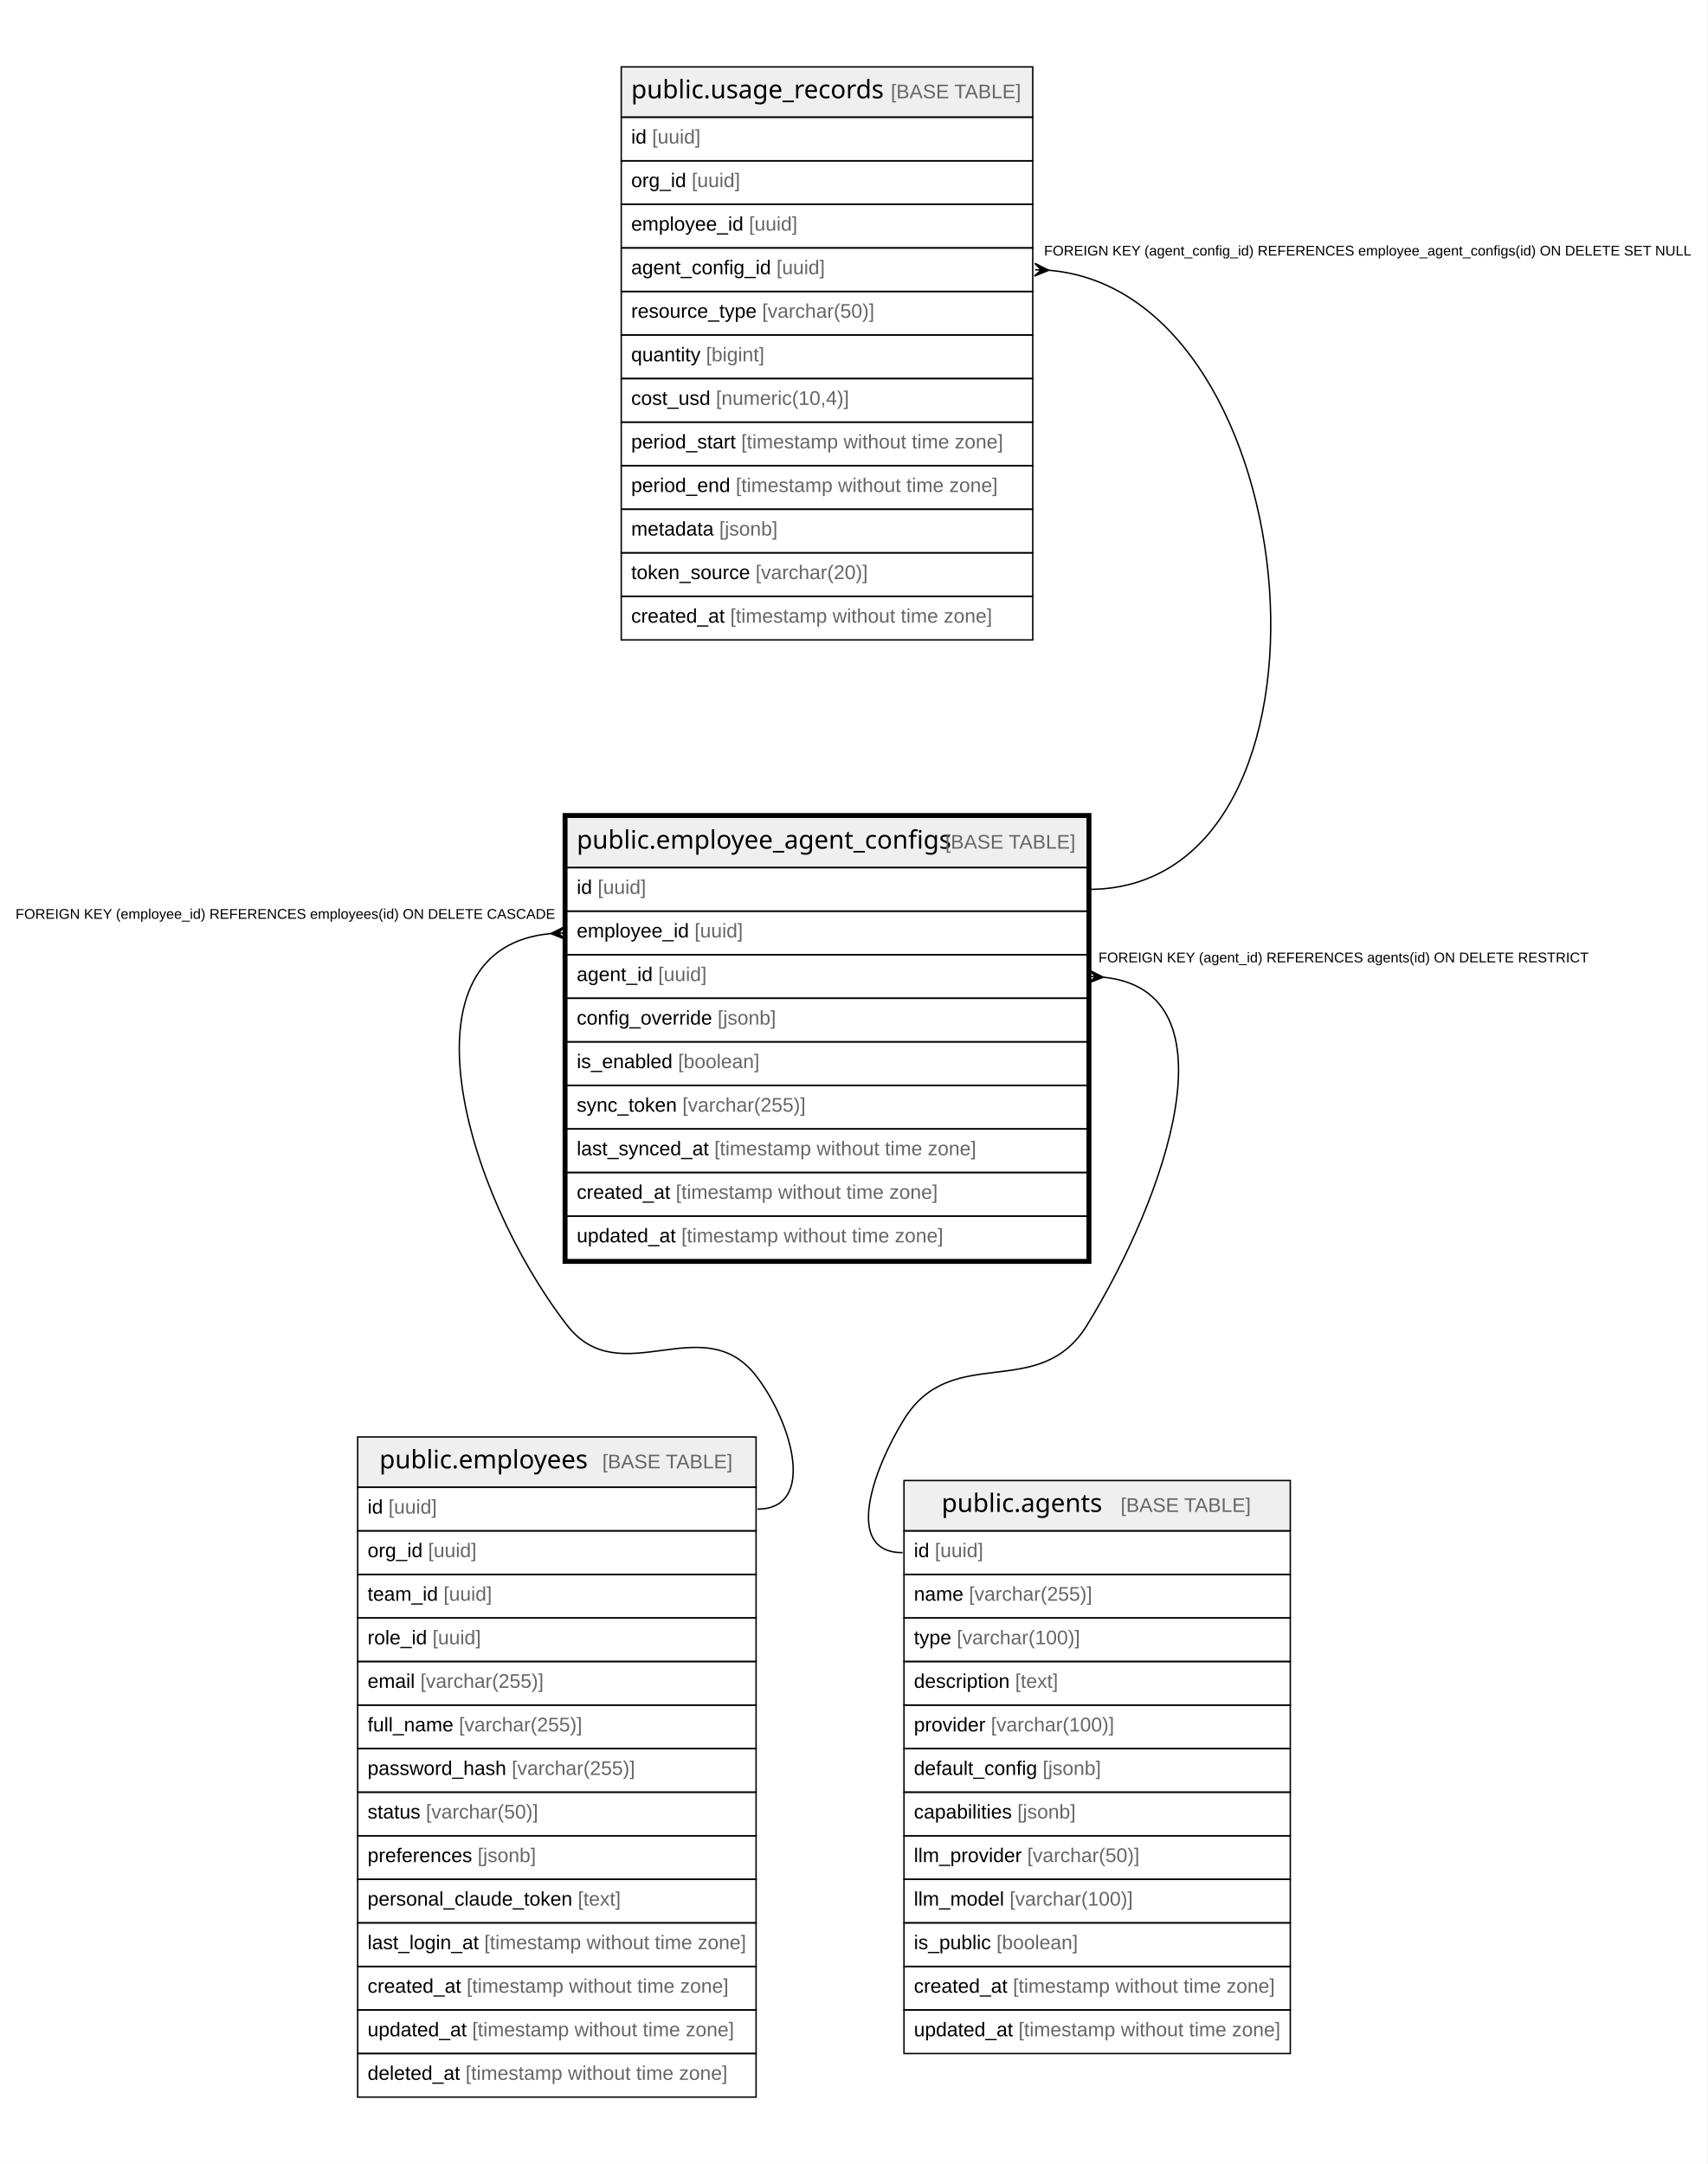
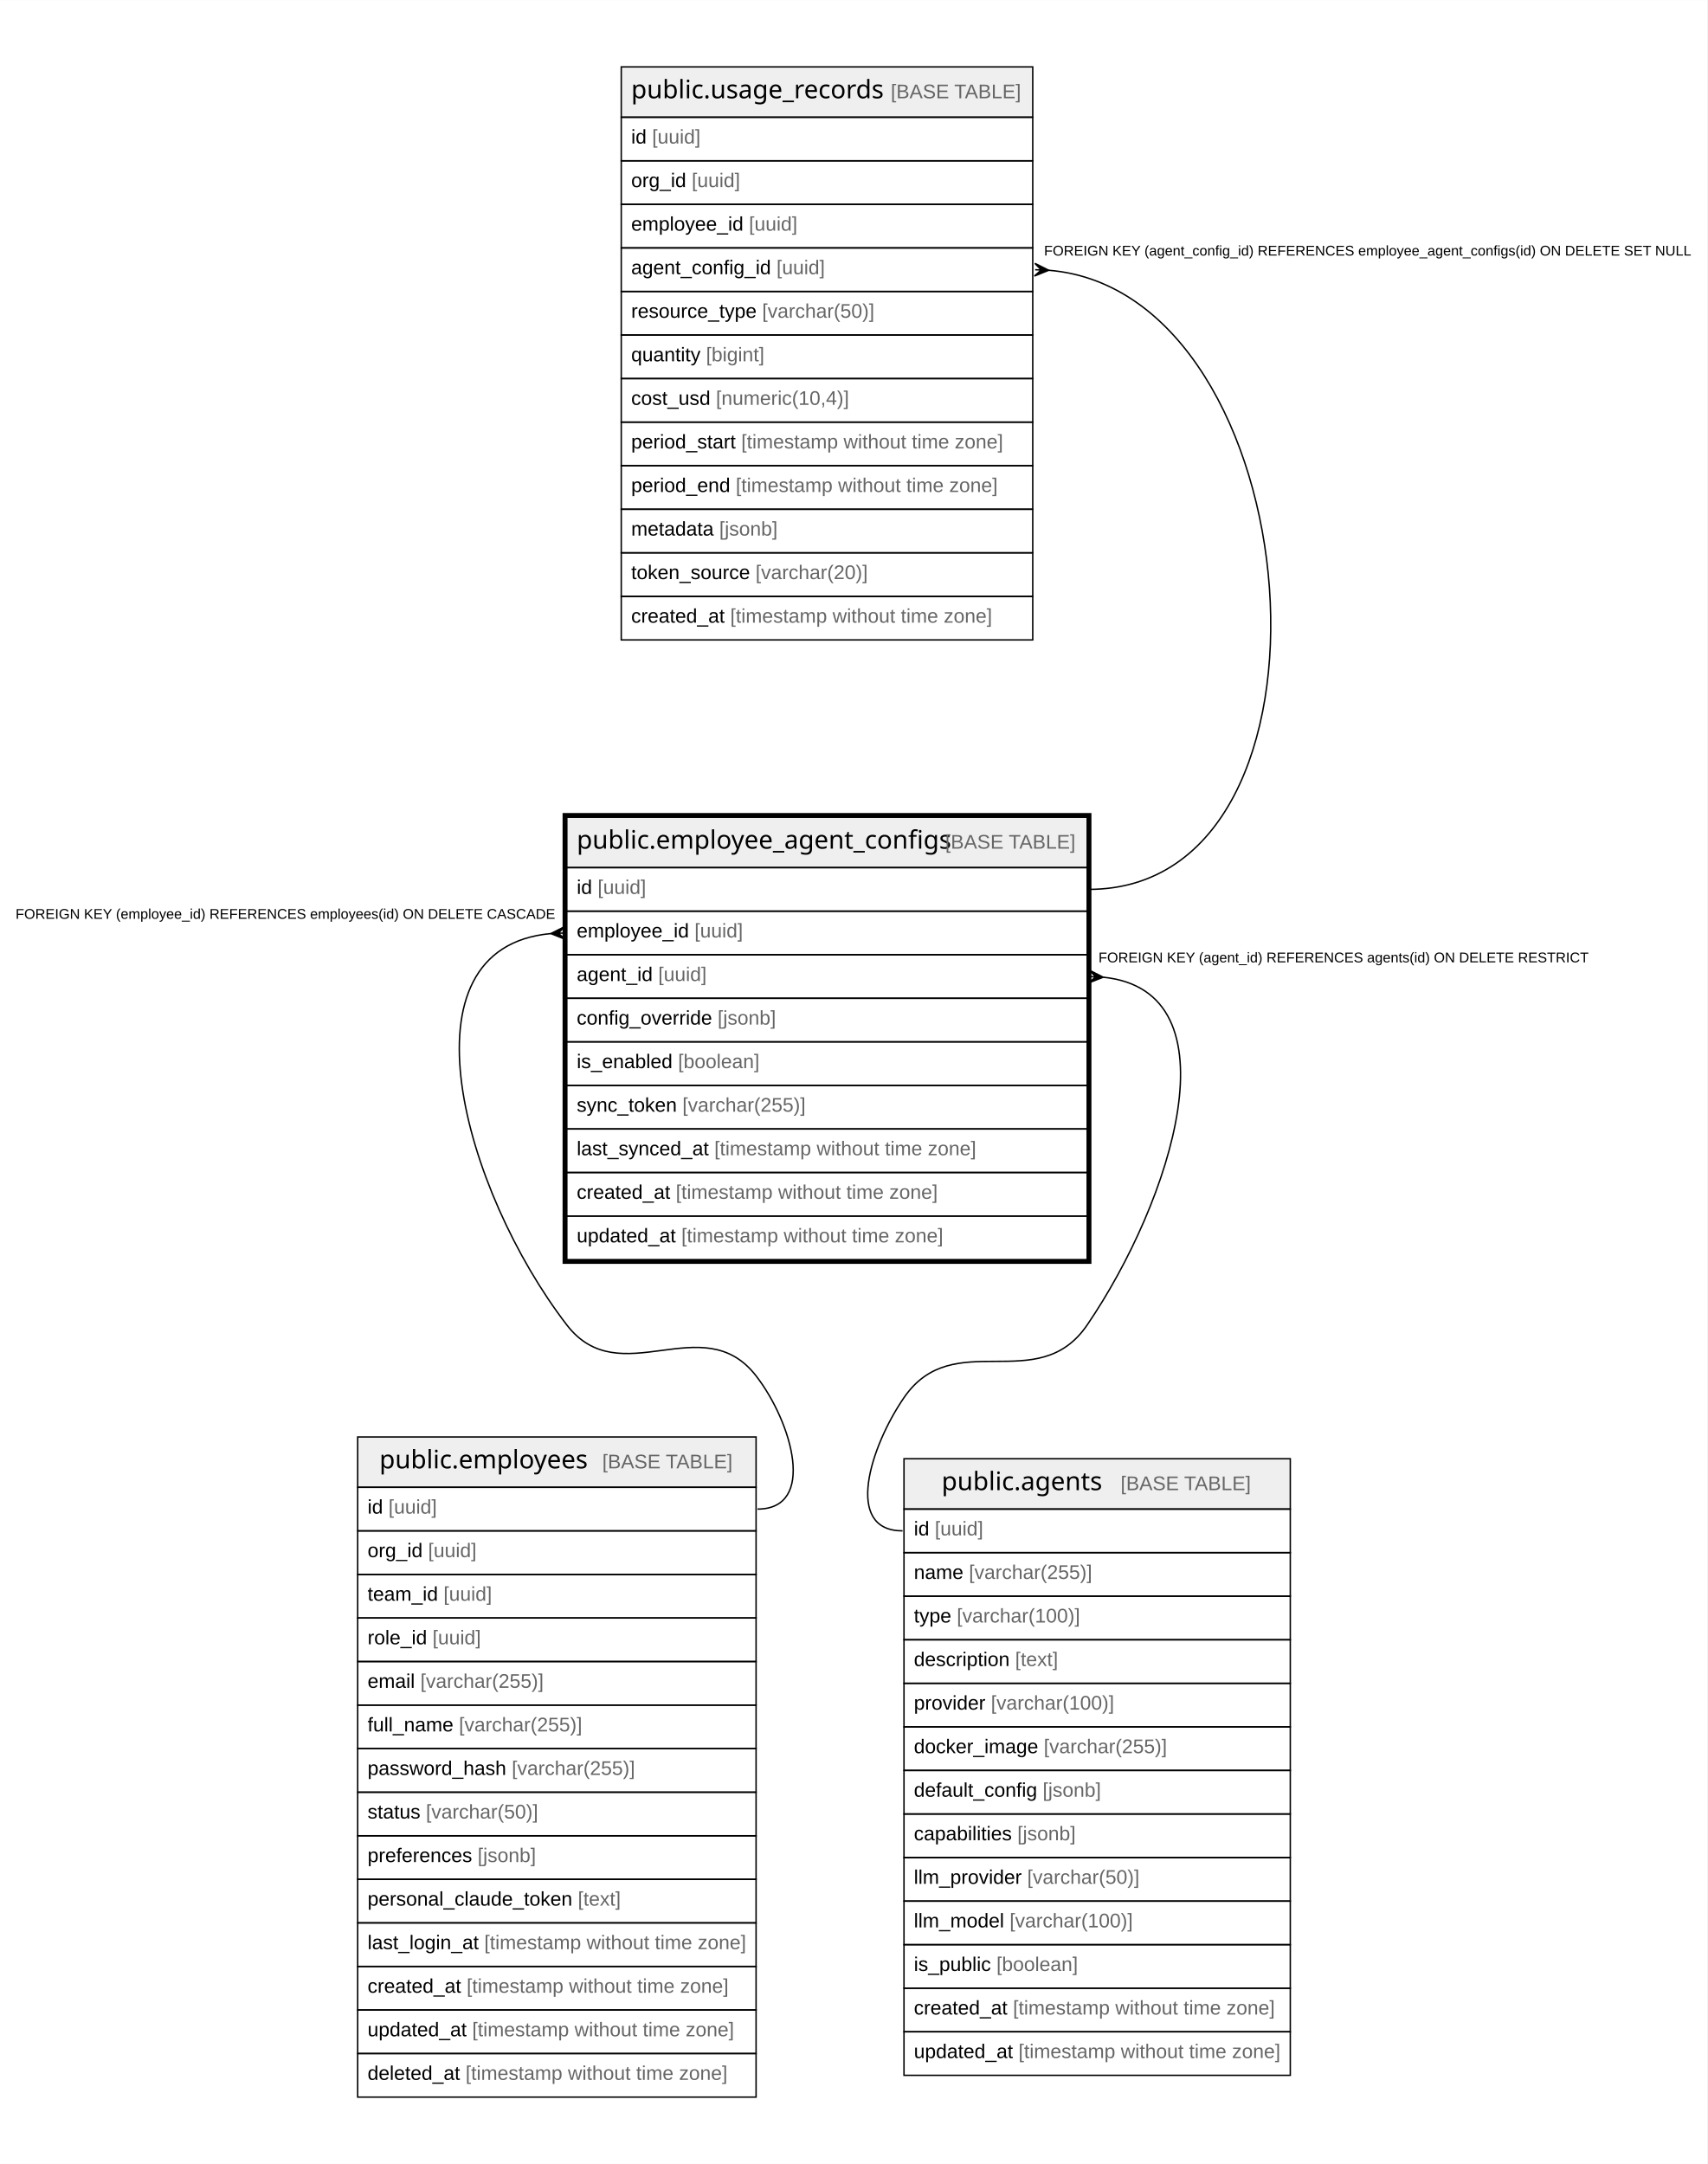
<svg xmlns="http://www.w3.org/2000/svg" width="1207pt" height="1530pt" viewBox="0.00 0.00 1207.16 1530.00">
  <g id="graph0" class="graph" transform="scale(1 1) rotate(0) translate(4 1526)">
    <polygon fill="white" stroke="none" points="-4,4 -4,-1526 1203.16,-1526 1203.16,4 -4,4" />
    <g id="node1" class="node">
      <polygon fill="#efefef" stroke="none" points="396.77,-912.6 396.77,-948.2 764.69,-948.2 764.69,-912.6 396.77,-912.6" />
      <polygon fill="none" stroke="black" points="396.77,-912.6 396.77,-948.2 764.69,-948.2 764.69,-912.6 396.77,-912.6" />
      <text text-anchor="start" x="403.77" y="-926" font-family="Arial Bold" font-size="18.00">public.employee_agent_configs</text>
      <text text-anchor="start" x="633.2" y="-926" font-family="Arial" font-size="14.00">    </text>
      <text text-anchor="start" x="664.32" y="-926" font-family="Arial" font-size="14.00" fill="#666666">[BASE TABLE]</text>
      <polygon fill="none" stroke="black" points="396.77,-881.8 396.77,-912.6 764.69,-912.6 764.69,-881.8 396.77,-881.8" />
      <text text-anchor="start" x="403.77" y="-894" font-family="Arial" font-size="14.00">id </text>
      <text text-anchor="start" x="418.56" y="-894" font-family="Arial" font-size="14.00" fill="#666666">[uuid]</text>
      <polygon fill="none" stroke="black" points="396.77,-851 396.77,-881.8 764.69,-881.8 764.69,-851 396.77,-851" />
      <text text-anchor="start" x="403.77" y="-863.2" font-family="Arial" font-size="14.00">employee_id </text>
      <text text-anchor="start" x="487.05" y="-863.2" font-family="Arial" font-size="14.00" fill="#666666">[uuid]</text>
      <polygon fill="none" stroke="black" points="396.77,-820.2 396.77,-851 764.69,-851 764.69,-820.2 396.77,-820.2" />
      <text text-anchor="start" x="403.77" y="-832.4" font-family="Arial" font-size="14.00">agent_id </text>
      <text text-anchor="start" x="461.38" y="-832.4" font-family="Arial" font-size="14.00" fill="#666666">[uuid]</text>
      <polygon fill="none" stroke="black" points="396.77,-789.4 396.77,-820.2 764.69,-820.2 764.69,-789.4 396.77,-789.4" />
      <text text-anchor="start" x="403.77" y="-801.6" font-family="Arial" font-size="14.00">config_override </text>
      <text text-anchor="start" x="503.39" y="-801.6" font-family="Arial" font-size="14.00" fill="#666666">[jsonb]</text>
      <polygon fill="none" stroke="black" points="396.77,-758.6 396.77,-789.4 764.69,-789.4 764.69,-758.6 396.77,-758.6" />
      <text text-anchor="start" x="403.77" y="-770.8" font-family="Arial" font-size="14.00">is_enabled </text>
      <text text-anchor="start" x="475.39" y="-770.8" font-family="Arial" font-size="14.00" fill="#666666">[boolean]</text>
      <polygon fill="none" stroke="black" points="396.77,-727.8 396.77,-758.6 764.69,-758.6 764.69,-727.8 396.77,-727.8" />
      <text text-anchor="start" x="403.77" y="-740" font-family="Arial" font-size="14.00">sync_token </text>
      <text text-anchor="start" x="478.48" y="-740" font-family="Arial" font-size="14.00" fill="#666666">[varchar(255)]</text>
      <polygon fill="none" stroke="black" points="396.77,-697 396.77,-727.8 764.69,-727.8 764.69,-697 396.77,-697" />
      <text text-anchor="start" x="403.77" y="-709.2" font-family="Arial" font-size="14.00">last_synced_at </text>
      <text text-anchor="start" x="501.05" y="-709.2" font-family="Arial" font-size="14.00" fill="#666666">[timestamp without time zone]</text>
      <polygon fill="none" stroke="black" points="396.77,-666.2 396.77,-697 764.69,-697 764.69,-666.2 396.77,-666.2" />
      <text text-anchor="start" x="403.77" y="-678.4" font-family="Arial" font-size="14.00">created_at </text>
      <text text-anchor="start" x="473.82" y="-678.4" font-family="Arial" font-size="14.00" fill="#666666">[timestamp without time zone]</text>
      <polygon fill="none" stroke="black" points="396.77,-635.4 396.77,-666.2 764.69,-666.2 764.69,-635.4 396.77,-635.4" />
      <text text-anchor="start" x="403.77" y="-647.6" font-family="Arial" font-size="14.00">updated_at </text>
      <text text-anchor="start" x="477.73" y="-647.6" font-family="Arial" font-size="14.00" fill="#666666">[timestamp without time zone]</text>
      <polygon fill="none" stroke="black" stroke-width="3" points="395.27,-633.9 395.27,-949.7 766.19,-949.7 766.19,-633.9 395.27,-633.9" />
    </g>
    <g id="node3" class="node">
      <polygon fill="#efefef" stroke="none" points="248.89,-474.4 248.89,-510 530.58,-510 530.58,-474.4 248.89,-474.4" />
      <polygon fill="none" stroke="black" points="248.89,-474.4 248.89,-510 530.58,-510 530.58,-474.4 248.89,-474.4" />
      <text text-anchor="start" x="264.25" y="-487.8" font-family="Arial Bold" font-size="18.00">public.employees</text>
      <text text-anchor="start" x="390.72" y="-487.8" font-family="Arial" font-size="14.00">    </text>
      <text text-anchor="start" x="421.84" y="-487.8" font-family="Arial" font-size="14.00" fill="#666666">[BASE TABLE]</text>
      <polygon fill="none" stroke="black" points="248.89,-443.6 248.89,-474.4 530.58,-474.4 530.58,-443.6 248.89,-443.6" />
      <text text-anchor="start" x="255.89" y="-455.8" font-family="Arial" font-size="14.00">id </text>
      <text text-anchor="start" x="270.67" y="-455.8" font-family="Arial" font-size="14.00" fill="#666666">[uuid]</text>
      <polygon fill="none" stroke="black" points="248.89,-412.8 248.89,-443.6 530.58,-443.6 530.58,-412.8 248.89,-412.8" />
      <text text-anchor="start" x="255.89" y="-425" font-family="Arial" font-size="14.00">org_id </text>
      <text text-anchor="start" x="298.69" y="-425" font-family="Arial" font-size="14.00" fill="#666666">[uuid]</text>
      <polygon fill="none" stroke="black" points="248.89,-382 248.89,-412.8 530.58,-412.8 530.58,-382 248.89,-382" />
      <text text-anchor="start" x="255.89" y="-394.2" font-family="Arial" font-size="14.00">team_id </text>
      <text text-anchor="start" x="309.58" y="-394.2" font-family="Arial" font-size="14.00" fill="#666666">[uuid]</text>
      <polygon fill="none" stroke="black" points="248.89,-351.2 248.89,-382 530.58,-382 530.58,-351.2 248.89,-351.2" />
      <text text-anchor="start" x="255.89" y="-363.4" font-family="Arial" font-size="14.00">role_id </text>
      <text text-anchor="start" x="301.8" y="-363.4" font-family="Arial" font-size="14.00" fill="#666666">[uuid]</text>
      <polygon fill="none" stroke="black" points="248.89,-320.4 248.89,-351.2 530.58,-351.2 530.58,-320.4 248.89,-320.4" />
      <text text-anchor="start" x="255.89" y="-332.6" font-family="Arial" font-size="14.00">email </text>
      <text text-anchor="start" x="293.23" y="-332.6" font-family="Arial" font-size="14.00" fill="#666666">[varchar(255)]</text>
      <polygon fill="none" stroke="black" points="248.89,-289.6 248.89,-320.4 530.58,-320.4 530.58,-289.6 248.89,-289.6" />
      <text text-anchor="start" x="255.89" y="-301.8" font-family="Arial" font-size="14.00">full_name </text>
      <text text-anchor="start" x="320.48" y="-301.8" font-family="Arial" font-size="14.00" fill="#666666">[varchar(255)]</text>
      <polygon fill="none" stroke="black" points="248.89,-258.8 248.89,-289.6 530.58,-289.6 530.58,-258.8 248.89,-258.8" />
      <text text-anchor="start" x="255.89" y="-271" font-family="Arial" font-size="14.00">password_hash </text>
      <text text-anchor="start" x="357.84" y="-271" font-family="Arial" font-size="14.00" fill="#666666">[varchar(255)]</text>
      <polygon fill="none" stroke="black" points="248.89,-228 248.89,-258.8 530.58,-258.8 530.58,-228 248.89,-228" />
      <text text-anchor="start" x="255.89" y="-240.2" font-family="Arial" font-size="14.00">status </text>
      <text text-anchor="start" x="297.13" y="-240.2" font-family="Arial" font-size="14.00" fill="#666666">[varchar(50)]</text>
      <polygon fill="none" stroke="black" points="248.89,-197.2 248.89,-228 530.58,-228 530.58,-197.2 248.89,-197.2" />
      <text text-anchor="start" x="255.89" y="-209.4" font-family="Arial" font-size="14.00">preferences </text>
      <text text-anchor="start" x="333.71" y="-209.4" font-family="Arial" font-size="14.00" fill="#666666">[jsonb]</text>
      <polygon fill="none" stroke="black" points="248.89,-166.4 248.89,-197.2 530.58,-197.2 530.58,-166.4 248.89,-166.4" />
      <text text-anchor="start" x="255.89" y="-178.6" font-family="Arial" font-size="14.00">personal_claude_token </text>
      <text text-anchor="start" x="404.56" y="-178.6" font-family="Arial" font-size="14.00" fill="#666666">[text]</text>
      <polygon fill="none" stroke="black" points="248.89,-135.6 248.89,-166.4 530.58,-166.4 530.58,-135.6 248.89,-135.6" />
      <text text-anchor="start" x="255.89" y="-147.8" font-family="Arial" font-size="14.00">last_login_at </text>
      <text text-anchor="start" x="338.39" y="-147.8" font-family="Arial" font-size="14.00" fill="#666666">[timestamp without time zone]</text>
      <polygon fill="none" stroke="black" points="248.89,-104.8 248.89,-135.6 530.58,-135.6 530.58,-104.8 248.89,-104.8" />
      <text text-anchor="start" x="255.89" y="-117" font-family="Arial" font-size="14.00">created_at </text>
      <text text-anchor="start" x="325.94" y="-117" font-family="Arial" font-size="14.00" fill="#666666">[timestamp without time zone]</text>
      <polygon fill="none" stroke="black" points="248.89,-74 248.89,-104.8 530.58,-104.8 530.58,-74 248.89,-74" />
      <text text-anchor="start" x="255.89" y="-86.2" font-family="Arial" font-size="14.00">updated_at </text>
      <text text-anchor="start" x="329.85" y="-86.2" font-family="Arial" font-size="14.00" fill="#666666">[timestamp without time zone]</text>
      <polygon fill="none" stroke="black" points="248.89,-43.2 248.89,-74 530.58,-74 530.58,-43.2 248.89,-43.2" />
      <text text-anchor="start" x="255.89" y="-55.4" font-family="Arial" font-size="14.00">deleted_at </text>
      <text text-anchor="start" x="325.17" y="-55.4" font-family="Arial" font-size="14.00" fill="#666666">[timestamp without time zone]</text>
    </g>
    <g id="edge2" class="edge">
      <path fill="none" stroke="black" d="M385.38,-865.94C275.47,-855.95 323.85,-683.98 396.77,-589.2 434.32,-540.39 492.85,-601.88 530.58,-553.2 556.22,-520.11 573.45,-459 531.58,-459" />
      <polygon fill="black" stroke="black" points="385.45,-865.95 395.24,-870.88 390.78,-866.18 395.1,-866.37 395.1,-866.37 395.1,-866.37 390.78,-866.18 395.64,-861.89 385.45,-865.95" />
      <text text-anchor="start" x="7" y="-876.4" font-family="Arial" font-size="10.00">FOREIGN KEY (employee_id) REFERENCES employees(id) ON DELETE CASCADE</text>
    </g>
    <g id="node4" class="node">
-       <polygon fill="#efefef" stroke="none" points="635.16,-443.6 635.16,-479.2 908.3,-479.2 908.3,-443.6 635.16,-443.6" />
-       <polygon fill="none" stroke="black" points="635.16,-443.6 635.16,-479.2 908.3,-479.2 908.3,-443.6 635.16,-443.6" />
-       <text text-anchor="start" x="661.75" y="-457" font-family="Arial Bold" font-size="18.00">public.agents</text>
-       <text text-anchor="start" x="757.23" y="-457" font-family="Arial" font-size="14.00">    </text>
-       <text text-anchor="start" x="788.34" y="-457" font-family="Arial" font-size="14.00" fill="#666666">[BASE TABLE]</text>
-       <polygon fill="none" stroke="black" points="635.16,-412.8 635.16,-443.6 908.3,-443.6 908.3,-412.8 635.16,-412.8" />
-       <text text-anchor="start" x="642.16" y="-425" font-family="Arial" font-size="14.00">id </text>
-       <text text-anchor="start" x="656.95" y="-425" font-family="Arial" font-size="14.00" fill="#666666">[uuid]</text>
-       <polygon fill="none" stroke="black" points="635.16,-382 635.16,-412.8 908.3,-412.8 908.3,-382 635.16,-382" />
-       <text text-anchor="start" x="642.16" y="-394.2" font-family="Arial" font-size="14.00">name </text>
-       <text text-anchor="start" x="681.07" y="-394.2" font-family="Arial" font-size="14.00" fill="#666666">[varchar(255)]</text>
-       <polygon fill="none" stroke="black" points="635.16,-351.2 635.16,-382 908.3,-382 908.3,-351.2 635.16,-351.2" />
-       <text text-anchor="start" x="642.16" y="-363.4" font-family="Arial" font-size="14.00">type </text>
-       <text text-anchor="start" x="672.51" y="-363.4" font-family="Arial" font-size="14.00" fill="#666666">[varchar(100)]</text>
-       <polygon fill="none" stroke="black" points="635.16,-320.4 635.16,-351.2 908.3,-351.2 908.3,-320.4 635.16,-320.4" />
-       <text text-anchor="start" x="642.16" y="-332.6" font-family="Arial" font-size="14.00">description </text>
-       <text text-anchor="start" x="713.75" y="-332.6" font-family="Arial" font-size="14.00" fill="#666666">[text]</text>
-       <polygon fill="none" stroke="black" points="635.16,-289.6 635.16,-320.4 908.3,-320.4 908.3,-289.6 635.16,-289.6" />
-       <text text-anchor="start" x="642.16" y="-301.8" font-family="Arial" font-size="14.00">provider </text>
-       <text text-anchor="start" x="696.63" y="-301.8" font-family="Arial" font-size="14.00" fill="#666666">[varchar(100)]</text>
-       <polygon fill="none" stroke="black" points="635.16,-258.8 635.16,-289.6 908.3,-289.6 908.3,-258.8 635.16,-258.8" />
-       <text text-anchor="start" x="642.16" y="-271" font-family="Arial" font-size="14.00">default_config </text>
-       <text text-anchor="start" x="733.23" y="-271" font-family="Arial" font-size="14.00" fill="#666666">[jsonb]</text>
-       <polygon fill="none" stroke="black" points="635.16,-228 635.16,-258.8 908.3,-258.8 908.3,-228 635.16,-228" />
-       <text text-anchor="start" x="642.16" y="-240.2" font-family="Arial" font-size="14.00">capabilities </text>
-       <text text-anchor="start" x="715.31" y="-240.2" font-family="Arial" font-size="14.00" fill="#666666">[jsonb]</text>
-       <polygon fill="none" stroke="black" points="635.16,-197.2 635.16,-228 908.3,-228 908.3,-197.2 635.16,-197.2" />
-       <text text-anchor="start" x="642.16" y="-209.4" font-family="Arial" font-size="14.00">llm_provider </text>
-       <text text-anchor="start" x="722.3" y="-209.4" font-family="Arial" font-size="14.00" fill="#666666">[varchar(50)]</text>
-       <polygon fill="none" stroke="black" points="635.16,-166.4 635.16,-197.2 908.3,-197.2 908.3,-166.4 635.16,-166.4" />
-       <text text-anchor="start" x="642.16" y="-178.6" font-family="Arial" font-size="14.00">llm_model </text>
-       <text text-anchor="start" x="709.85" y="-178.6" font-family="Arial" font-size="14.00" fill="#666666">[varchar(100)]</text>
-       <polygon fill="none" stroke="black" points="635.16,-135.6 635.16,-166.4 908.3,-166.4 908.3,-135.6 635.16,-135.6" />
-       <text text-anchor="start" x="642.16" y="-147.8" font-family="Arial" font-size="14.00">is_public </text>
-       <text text-anchor="start" x="700.53" y="-147.8" font-family="Arial" font-size="14.00" fill="#666666">[boolean]</text>
-       <polygon fill="none" stroke="black" points="635.16,-104.8 635.16,-135.6 908.3,-135.6 908.3,-104.8 635.16,-104.8" />
-       <text text-anchor="start" x="642.16" y="-117" font-family="Arial" font-size="14.00">created_at </text>
-       <text text-anchor="start" x="712.21" y="-117" font-family="Arial" font-size="14.00" fill="#666666">[timestamp without time zone]</text>
-       <polygon fill="none" stroke="black" points="635.16,-74 635.16,-104.8 908.3,-104.8 908.3,-74 635.16,-74" />
-       <text text-anchor="start" x="642.16" y="-86.2" font-family="Arial" font-size="14.00">updated_at </text>
-       <text text-anchor="start" x="716.12" y="-86.2" font-family="Arial" font-size="14.00" fill="#666666">[timestamp without time zone]</text>
+       <polygon fill="#efefef" stroke="none" points="635.16,-459 635.16,-494.6 908.3,-494.6 908.3,-459 635.16,-459" />
+       <polygon fill="none" stroke="black" points="635.16,-459 635.16,-494.6 908.3,-494.6 908.3,-459 635.16,-459" />
+       <text text-anchor="start" x="661.75" y="-472.4" font-family="Arial Bold" font-size="18.00">public.agents</text>
+       <text text-anchor="start" x="757.23" y="-472.4" font-family="Arial" font-size="14.00">    </text>
+       <text text-anchor="start" x="788.34" y="-472.4" font-family="Arial" font-size="14.00" fill="#666666">[BASE TABLE]</text>
+       <polygon fill="none" stroke="black" points="635.16,-428.2 635.16,-459 908.3,-459 908.3,-428.2 635.16,-428.2" />
+       <text text-anchor="start" x="642.16" y="-440.4" font-family="Arial" font-size="14.00">id </text>
+       <text text-anchor="start" x="656.95" y="-440.4" font-family="Arial" font-size="14.00" fill="#666666">[uuid]</text>
+       <polygon fill="none" stroke="black" points="635.16,-397.4 635.16,-428.2 908.3,-428.2 908.3,-397.4 635.16,-397.4" />
+       <text text-anchor="start" x="642.16" y="-409.6" font-family="Arial" font-size="14.00">name </text>
+       <text text-anchor="start" x="681.07" y="-409.6" font-family="Arial" font-size="14.00" fill="#666666">[varchar(255)]</text>
+       <polygon fill="none" stroke="black" points="635.16,-366.6 635.16,-397.4 908.3,-397.4 908.3,-366.6 635.16,-366.6" />
+       <text text-anchor="start" x="642.16" y="-378.8" font-family="Arial" font-size="14.00">type </text>
+       <text text-anchor="start" x="672.51" y="-378.8" font-family="Arial" font-size="14.00" fill="#666666">[varchar(100)]</text>
+       <polygon fill="none" stroke="black" points="635.16,-335.8 635.16,-366.6 908.3,-366.6 908.3,-335.8 635.16,-335.8" />
+       <text text-anchor="start" x="642.16" y="-348" font-family="Arial" font-size="14.00">description </text>
+       <text text-anchor="start" x="713.75" y="-348" font-family="Arial" font-size="14.00" fill="#666666">[text]</text>
+       <polygon fill="none" stroke="black" points="635.16,-305 635.16,-335.8 908.3,-335.8 908.3,-305 635.16,-305" />
+       <text text-anchor="start" x="642.16" y="-317.2" font-family="Arial" font-size="14.00">provider </text>
+       <text text-anchor="start" x="696.63" y="-317.2" font-family="Arial" font-size="14.00" fill="#666666">[varchar(100)]</text>
+       <polygon fill="none" stroke="black" points="635.16,-274.2 635.16,-305 908.3,-305 908.3,-274.2 635.16,-274.2" />
+       <text text-anchor="start" x="642.16" y="-286.4" font-family="Arial" font-size="14.00">docker_image </text>
+       <text text-anchor="start" x="733.99" y="-286.4" font-family="Arial" font-size="14.00" fill="#666666">[varchar(255)]</text>
+       <polygon fill="none" stroke="black" points="635.16,-243.4 635.16,-274.2 908.3,-274.2 908.3,-243.4 635.16,-243.4" />
+       <text text-anchor="start" x="642.16" y="-255.6" font-family="Arial" font-size="14.00">default_config </text>
+       <text text-anchor="start" x="733.23" y="-255.6" font-family="Arial" font-size="14.00" fill="#666666">[jsonb]</text>
+       <polygon fill="none" stroke="black" points="635.16,-212.6 635.16,-243.4 908.3,-243.4 908.3,-212.6 635.16,-212.6" />
+       <text text-anchor="start" x="642.16" y="-224.8" font-family="Arial" font-size="14.00">capabilities </text>
+       <text text-anchor="start" x="715.31" y="-224.8" font-family="Arial" font-size="14.00" fill="#666666">[jsonb]</text>
+       <polygon fill="none" stroke="black" points="635.16,-181.8 635.16,-212.6 908.3,-212.6 908.3,-181.8 635.16,-181.8" />
+       <text text-anchor="start" x="642.16" y="-194" font-family="Arial" font-size="14.00">llm_provider </text>
+       <text text-anchor="start" x="722.3" y="-194" font-family="Arial" font-size="14.00" fill="#666666">[varchar(50)]</text>
+       <polygon fill="none" stroke="black" points="635.16,-151 635.16,-181.8 908.3,-181.8 908.3,-151 635.16,-151" />
+       <text text-anchor="start" x="642.16" y="-163.2" font-family="Arial" font-size="14.00">llm_model </text>
+       <text text-anchor="start" x="709.85" y="-163.2" font-family="Arial" font-size="14.00" fill="#666666">[varchar(100)]</text>
+       <polygon fill="none" stroke="black" points="635.16,-120.2 635.16,-151 908.3,-151 908.3,-120.2 635.16,-120.2" />
+       <text text-anchor="start" x="642.16" y="-132.4" font-family="Arial" font-size="14.00">is_public </text>
+       <text text-anchor="start" x="700.53" y="-132.4" font-family="Arial" font-size="14.00" fill="#666666">[boolean]</text>
+       <polygon fill="none" stroke="black" points="635.16,-89.4 635.16,-120.2 908.3,-120.2 908.3,-89.4 635.16,-89.4" />
+       <text text-anchor="start" x="642.16" y="-101.6" font-family="Arial" font-size="14.00">created_at </text>
+       <text text-anchor="start" x="712.21" y="-101.6" font-family="Arial" font-size="14.00" fill="#666666">[timestamp without time zone]</text>
+       <polygon fill="none" stroke="black" points="635.16,-58.6 635.16,-89.4 908.3,-89.4 908.3,-58.6 635.16,-58.6" />
+       <text text-anchor="start" x="642.16" y="-70.8" font-family="Arial" font-size="14.00">updated_at </text>
+       <text text-anchor="start" x="716.12" y="-70.8" font-family="Arial" font-size="14.00" fill="#666666">[timestamp without time zone]</text>
    </g>
    <g id="edge3" class="edge">
-       <path fill="none" stroke="black" d="M776.07,-835.1C871.66,-825.51 819.97,-679.5 764.69,-589.2 730.87,-533.96 669.16,-577.53 635.16,-522.4 613.18,-486.76 592.29,-428.2 634.16,-428.2" />
-       <polygon fill="black" stroke="black" points="776.01,-835.1 765.81,-831.09 770.69,-835.36 766.36,-835.57 766.36,-835.57 766.36,-835.57 770.69,-835.36 766.24,-840.08 776.01,-835.1" />
+       <path fill="none" stroke="black" d="M776.08,-835.09C871.95,-825.32 824.35,-676.67 764.69,-589.2 729.79,-538.03 670.23,-588.85 635.16,-537.8 611.46,-503.29 592.29,-443.6 634.16,-443.6" />
+       <polygon fill="black" stroke="black" points="776.01,-835.1 765.81,-831.09 770.69,-835.36 766.36,-835.57 766.36,-835.57 766.36,-835.57 770.69,-835.36 766.25,-840.08 776.01,-835.1" />
      <text text-anchor="start" x="772.69" y="-845.6" font-family="Arial" font-size="10.00">FOREIGN KEY (agent_id) REFERENCES agents(id) ON DELETE RESTRICT</text>
    </g>
    <g id="node2" class="node">
      <polygon fill="#efefef" stroke="none" points="435.26,-1443.2 435.26,-1478.8 726.2,-1478.8 726.2,-1443.2 435.26,-1443.2" />
      <polygon fill="none" stroke="black" points="435.26,-1443.2 435.26,-1478.8 726.2,-1478.8 726.2,-1443.2 435.26,-1443.2" />
      <text text-anchor="start" x="442.26" y="-1456.6" font-family="Arial Bold" font-size="18.00">public.usage_records</text>
      <text text-anchor="start" x="594.71" y="-1456.6" font-family="Arial" font-size="14.00">    </text>
      <text text-anchor="start" x="625.83" y="-1456.6" font-family="Arial" font-size="14.00" fill="#666666">[BASE TABLE]</text>
      <polygon fill="none" stroke="black" points="435.26,-1412.4 435.26,-1443.2 726.2,-1443.2 726.2,-1412.4 435.26,-1412.4" />
      <text text-anchor="start" x="442.26" y="-1424.6" font-family="Arial" font-size="14.00">id </text>
      <text text-anchor="start" x="457.05" y="-1424.6" font-family="Arial" font-size="14.00" fill="#666666">[uuid]</text>
      <polygon fill="none" stroke="black" points="435.26,-1381.6 435.26,-1412.4 726.2,-1412.4 726.2,-1381.6 435.26,-1381.6" />
      <text text-anchor="start" x="442.26" y="-1393.8" font-family="Arial" font-size="14.00">org_id </text>
      <text text-anchor="start" x="485.07" y="-1393.8" font-family="Arial" font-size="14.00" fill="#666666">[uuid]</text>
      <polygon fill="none" stroke="black" points="435.26,-1350.8 435.26,-1381.6 726.2,-1381.6 726.2,-1350.8 435.26,-1350.8" />
      <text text-anchor="start" x="442.26" y="-1363" font-family="Arial" font-size="14.00">employee_id </text>
      <text text-anchor="start" x="525.54" y="-1363" font-family="Arial" font-size="14.00" fill="#666666">[uuid]</text>
      <polygon fill="none" stroke="black" points="435.26,-1320 435.26,-1350.8 726.2,-1350.8 726.2,-1320 435.26,-1320" />
      <text text-anchor="start" x="442.26" y="-1332.2" font-family="Arial" font-size="14.00">agent_config_id </text>
      <text text-anchor="start" x="545.02" y="-1332.2" font-family="Arial" font-size="14.00" fill="#666666">[uuid]</text>
      <polygon fill="none" stroke="black" points="435.26,-1289.2 435.26,-1320 726.2,-1320 726.2,-1289.2 435.26,-1289.2" />
      <text text-anchor="start" x="442.26" y="-1301.4" font-family="Arial" font-size="14.00">resource_type </text>
      <text text-anchor="start" x="534.87" y="-1301.4" font-family="Arial" font-size="14.00" fill="#666666">[varchar(50)]</text>
      <polygon fill="none" stroke="black" points="435.26,-1258.4 435.26,-1289.2 726.2,-1289.2 726.2,-1258.4 435.26,-1258.4" />
      <text text-anchor="start" x="442.26" y="-1270.6" font-family="Arial" font-size="14.00">quantity </text>
      <text text-anchor="start" x="495.19" y="-1270.6" font-family="Arial" font-size="14.00" fill="#666666">[bigint]</text>
      <polygon fill="none" stroke="black" points="435.26,-1227.6 435.26,-1258.4 726.2,-1258.4 726.2,-1227.6 435.26,-1227.6" />
      <text text-anchor="start" x="442.26" y="-1239.8" font-family="Arial" font-size="14.00">cost_usd </text>
      <text text-anchor="start" x="502.19" y="-1239.8" font-family="Arial" font-size="14.00" fill="#666666">[numeric(10,4)]</text>
      <polygon fill="none" stroke="black" points="435.26,-1196.8 435.26,-1227.6 726.2,-1227.6 726.2,-1196.8 435.26,-1196.8" />
      <text text-anchor="start" x="442.26" y="-1209" font-family="Arial" font-size="14.00">period_start </text>
      <text text-anchor="start" x="520.08" y="-1209" font-family="Arial" font-size="14.00" fill="#666666">[timestamp without time zone]</text>
      <polygon fill="none" stroke="black" points="435.26,-1166 435.26,-1196.8 726.2,-1196.8 726.2,-1166 435.26,-1166" />
      <text text-anchor="start" x="442.26" y="-1178.2" font-family="Arial" font-size="14.00">period_end </text>
      <text text-anchor="start" x="516.22" y="-1178.2" font-family="Arial" font-size="14.00" fill="#666666">[timestamp without time zone]</text>
      <polygon fill="none" stroke="black" points="435.26,-1135.2 435.26,-1166 726.2,-1166 726.2,-1135.2 435.26,-1135.2" />
      <text text-anchor="start" x="442.26" y="-1147.4" font-family="Arial" font-size="14.00">metadata </text>
      <text text-anchor="start" x="504.53" y="-1147.4" font-family="Arial" font-size="14.00" fill="#666666">[jsonb]</text>
      <polygon fill="none" stroke="black" points="435.26,-1104.4 435.26,-1135.2 726.2,-1135.2 726.2,-1104.4 435.26,-1104.4" />
      <text text-anchor="start" x="442.26" y="-1116.6" font-family="Arial" font-size="14.00">token_source </text>
      <text text-anchor="start" x="530.21" y="-1116.6" font-family="Arial" font-size="14.00" fill="#666666">[varchar(20)]</text>
      <polygon fill="none" stroke="black" points="435.26,-1073.6 435.26,-1104.4 726.2,-1104.4 726.2,-1073.6 435.26,-1073.6" />
      <text text-anchor="start" x="442.26" y="-1085.8" font-family="Arial" font-size="14.00">created_at </text>
      <text text-anchor="start" x="512.31" y="-1085.8" font-family="Arial" font-size="14.00" fill="#666666">[timestamp without time zone]</text>
    </g>
    <g id="edge1" class="edge">
      <path fill="none" stroke="black" d="M737.36,-1335C923.99,-1320.13 957.76,-897.2 765.69,-897.2" />
      <polygon fill="black" stroke="black" points="737.53,-1334.99 727.36,-1330.89 732.2,-1335.2 727.87,-1335.37 727.87,-1335.37 727.87,-1335.37 732.2,-1335.2 727.71,-1339.88 737.53,-1334.99" />
      <text text-anchor="start" x="734.2" y="-1345.4" font-family="Arial" font-size="10.00">FOREIGN KEY (agent_config_id) REFERENCES employee_agent_configs(id) ON DELETE SET NULL</text>
    </g>
  </g>
</svg>
